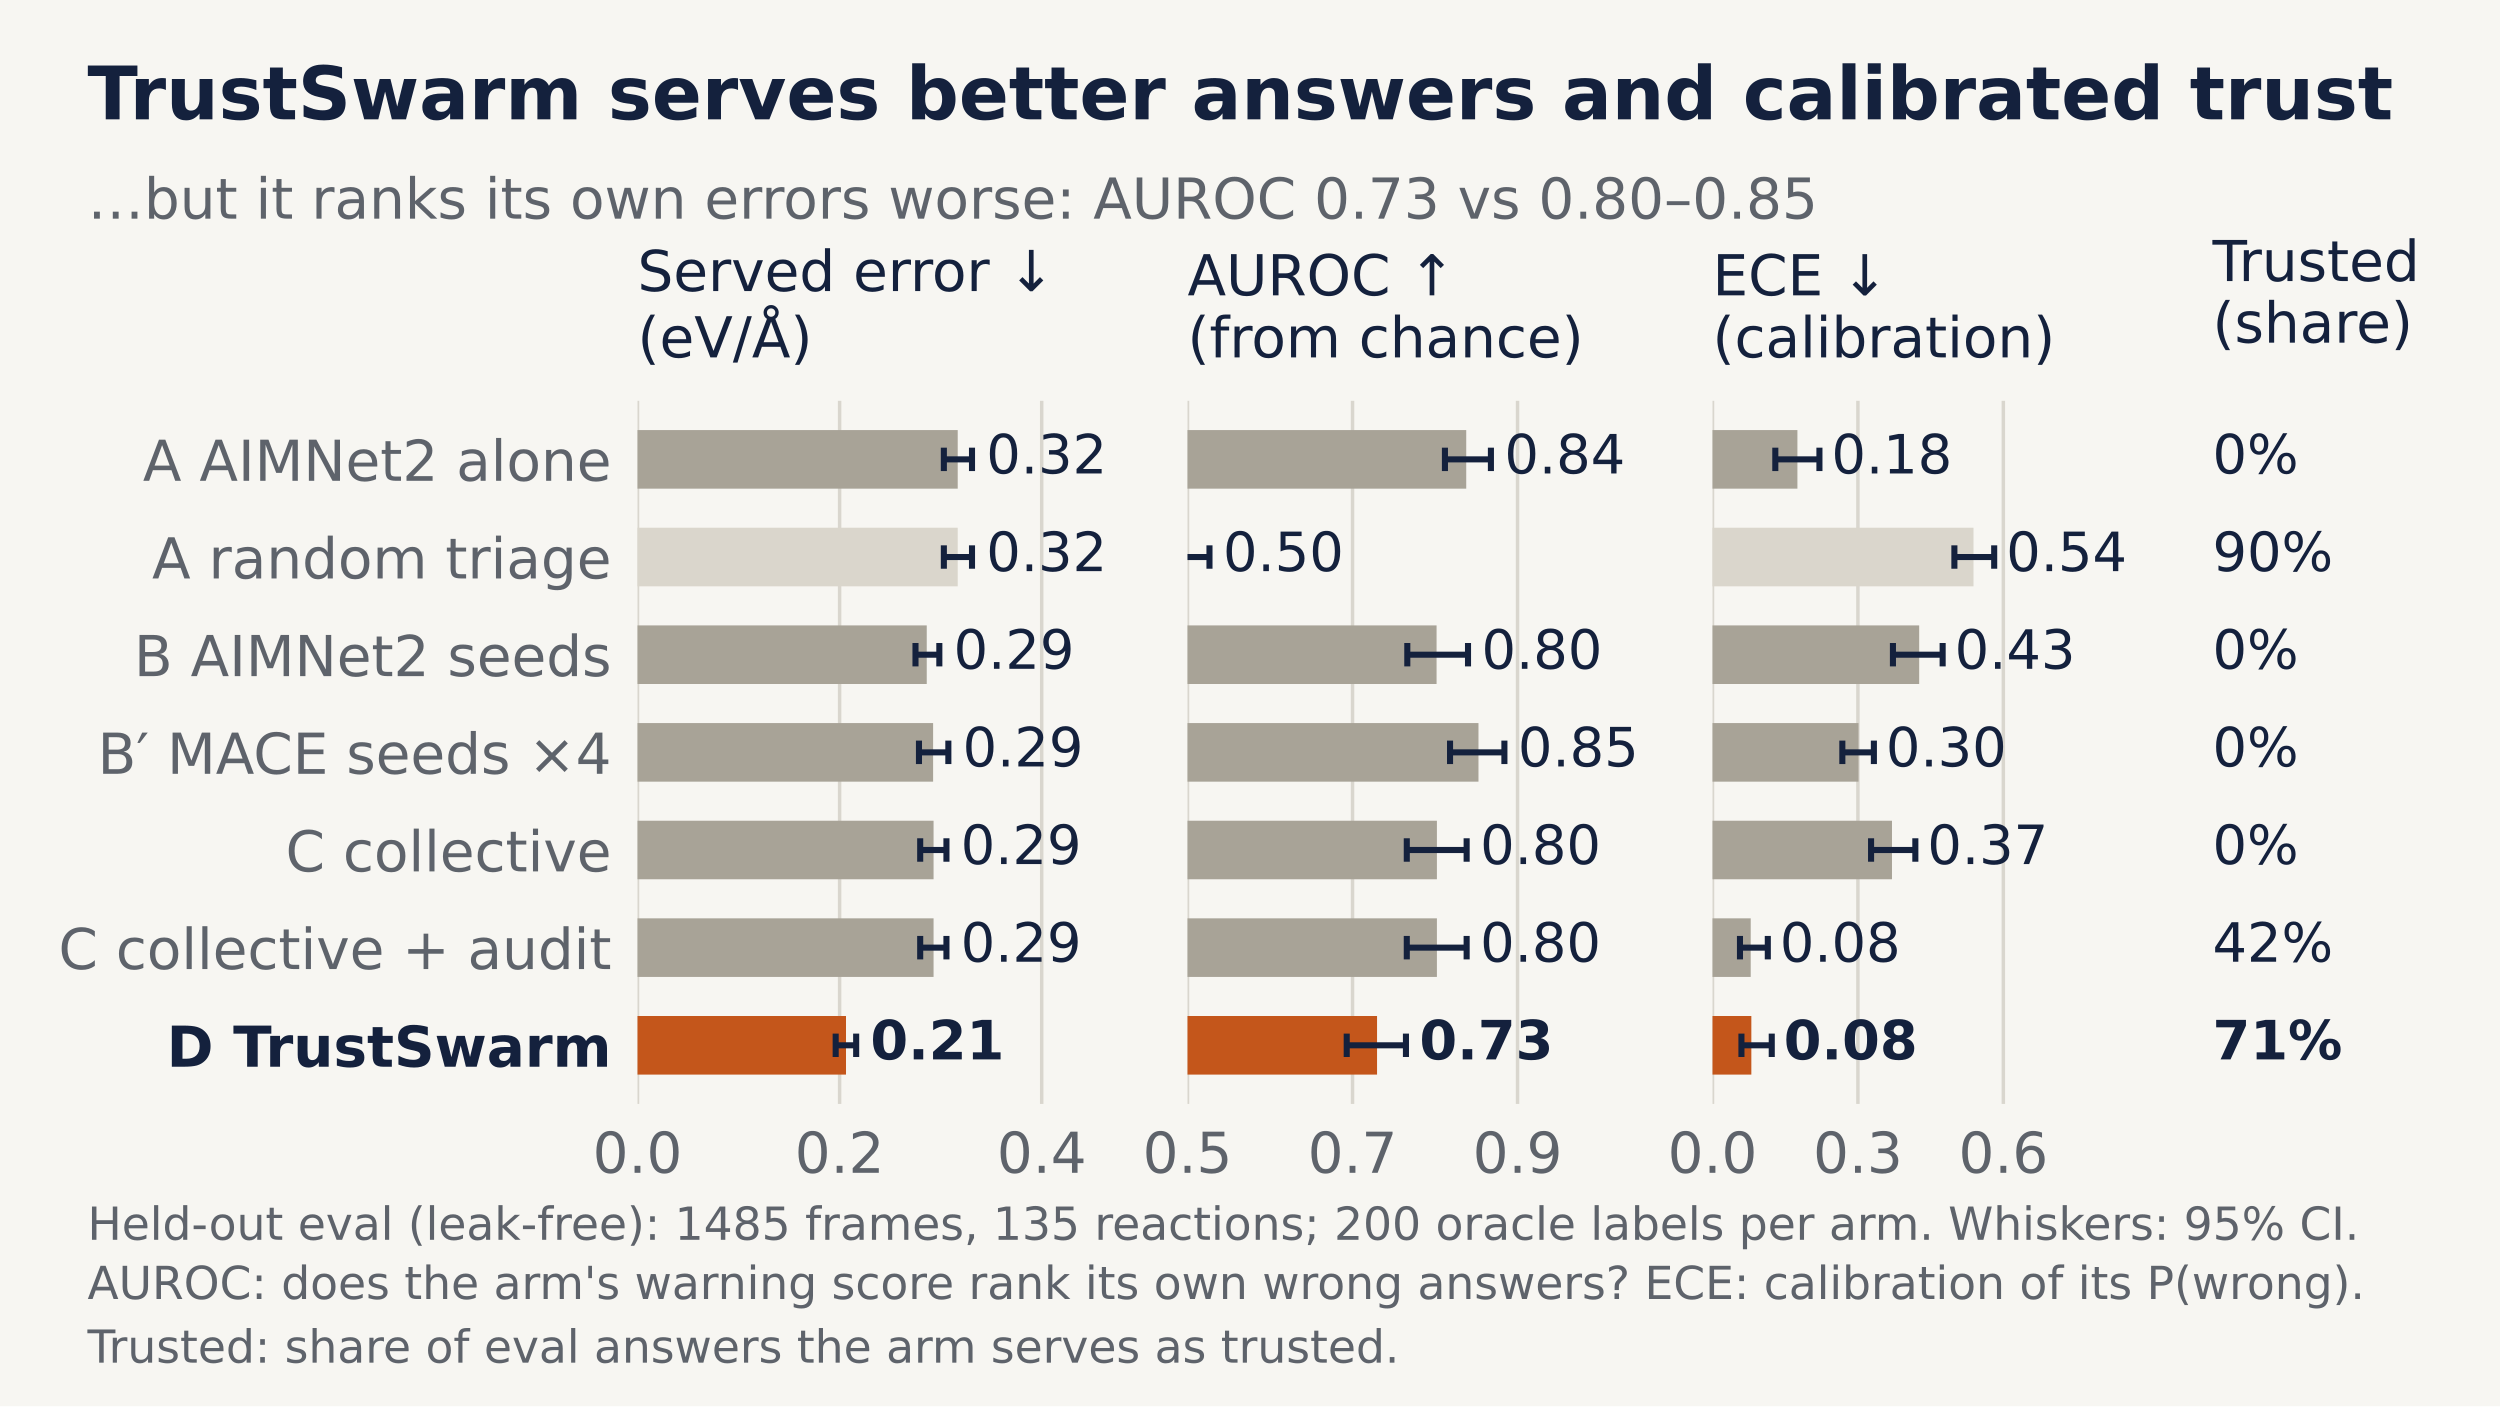
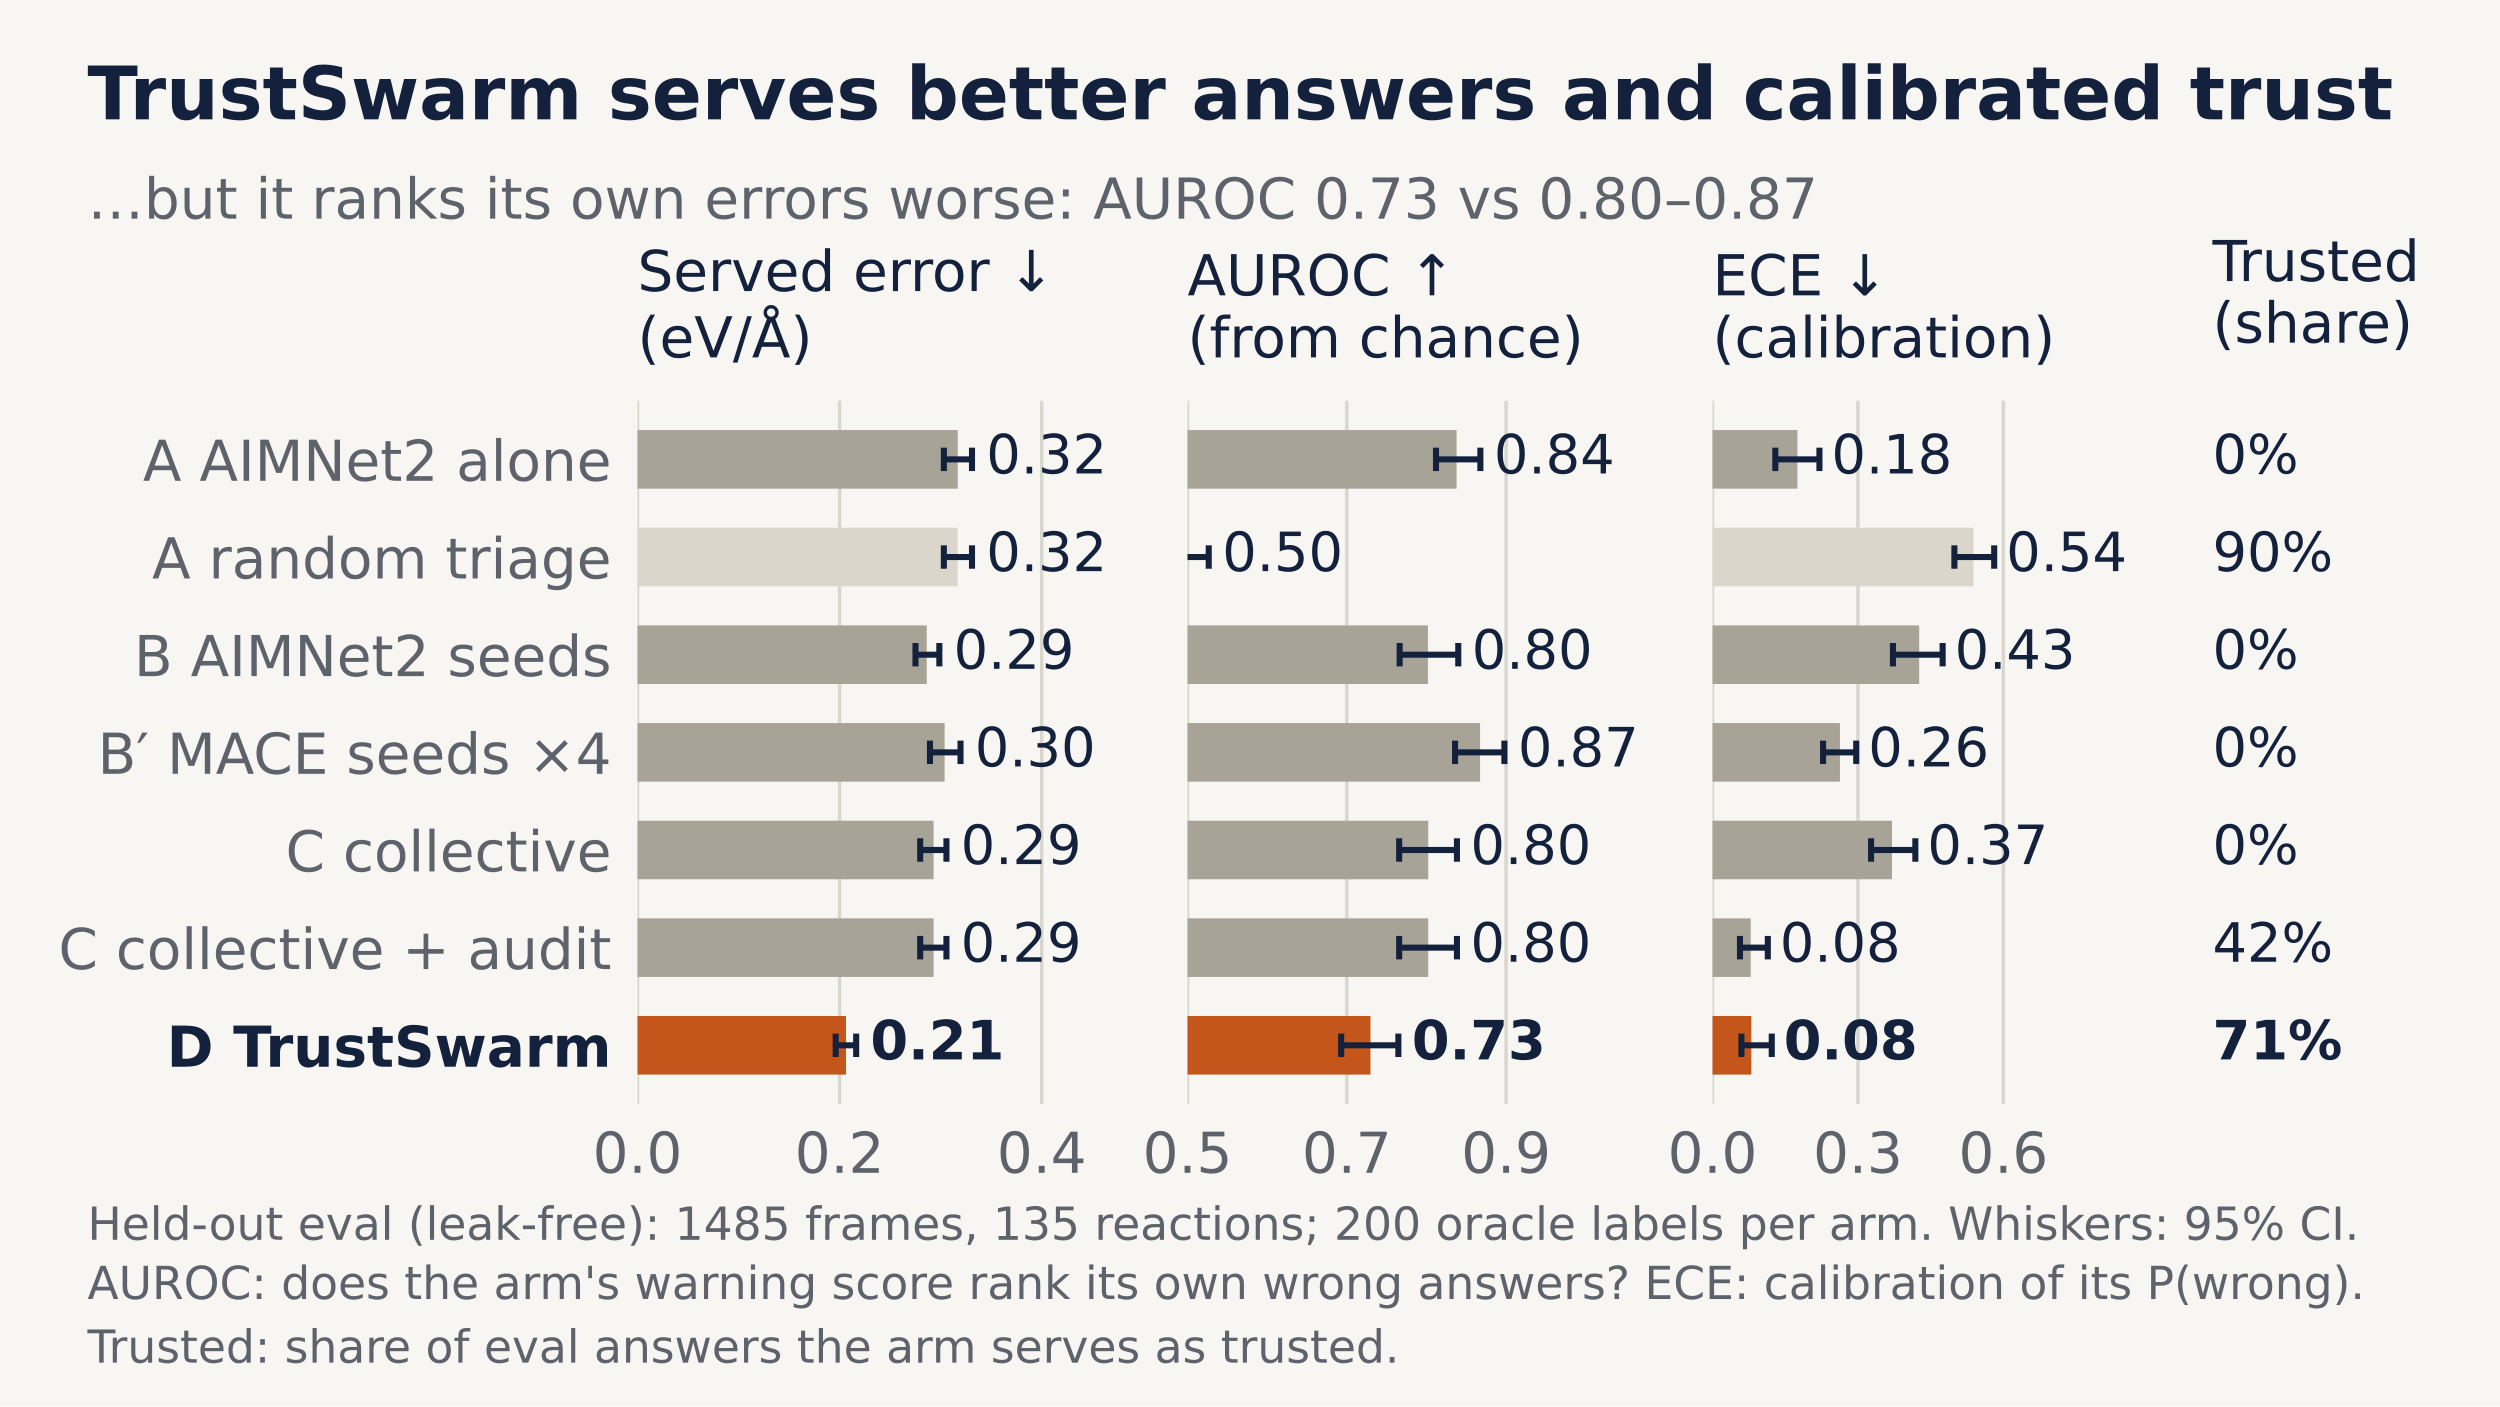
<svg xmlns="http://www.w3.org/2000/svg" width="576pt" height="324pt" viewBox="0 0 576 324" version="1.1">
  <defs>
    <style type="text/css">*{stroke-linejoin: round; stroke-linecap: butt}</style>
  </defs>
  <g id="figure_1">
    <g id="patch_1">
      <path d="M 0 324  L 576 324  L 576 0  L 0 0  z " style="fill: #f7f6f2" />
    </g>
    <g id="axes_1">
      <g id="patch_2">
        <path d="M 146.88 254.34  L 256.32 254.34  L 256.32 92.34  L 146.88 92.34  z " style="fill: #f7f6f2" />
      </g>
      <g id="matplotlib.axis_1">
        <g id="xtick_1">
          <g id="line2d_1">
-             <path d="M 146.88 254.34  L 146.88 92.34  " clip-path="url(#p5acb569de3)" style="fill: none; stroke: #d9d6ce; stroke-width: 0.8; stroke-linecap: round" />
+             <path d="M 146.88 254.34  L 146.88 92.34  " clip-path="url(#p70745cb6ab)" style="fill: none; stroke: #d9d6ce; stroke-width: 0.8; stroke-linecap: round" />
          </g>
          <g id="line2d_2" />
          <g id="text_1">
            <text style="font-size: 13px; font-family: 'DejaVu Sans'; text-anchor: middle; fill: #5e636b" x="146.88" y="270.217" transform="rotate(-0 146.88 270.217)">0.0</text>
          </g>
        </g>
        <g id="xtick_2">
          <g id="line2d_3">
-             <path d="M 193.444 254.34  L 193.444 92.34  " clip-path="url(#p5acb569de3)" style="fill: none; stroke: #d9d6ce; stroke-width: 0.8; stroke-linecap: round" />
+             <path d="M 193.444 254.34  L 193.444 92.34  " clip-path="url(#p70745cb6ab)" style="fill: none; stroke: #d9d6ce; stroke-width: 0.8; stroke-linecap: round" />
          </g>
          <g id="line2d_4" />
          <g id="text_2">
            <text style="font-size: 13px; font-family: 'DejaVu Sans'; text-anchor: middle; fill: #5e636b" x="193.444" y="270.217" transform="rotate(-0 193.4441 270.217)">0.2</text>
          </g>
        </g>
        <g id="xtick_3">
          <g id="line2d_5">
-             <path d="M 240.008 254.34  L 240.008 92.34  " clip-path="url(#p5acb569de3)" style="fill: none; stroke: #d9d6ce; stroke-width: 0.8; stroke-linecap: round" />
+             <path d="M 240.008 254.34  L 240.008 92.34  " clip-path="url(#p70745cb6ab)" style="fill: none; stroke: #d9d6ce; stroke-width: 0.8; stroke-linecap: round" />
          </g>
          <g id="line2d_6" />
          <g id="text_3">
            <text style="font-size: 13px; font-family: 'DejaVu Sans'; text-anchor: middle; fill: #5e636b" x="240.008" y="270.217" transform="rotate(-0 240.0081 270.217)">0.4</text>
          </g>
        </g>
      </g>
      <g id="matplotlib.axis_2">
        <g id="ytick_1">
          <g id="line2d_7" />
          <g id="text_4">
            <text style="font-weight: 700; font-size: 13px; font-family: 'DejaVu Sans'; text-anchor: end; fill: #14213d" x="140.88" y="245.778" transform="rotate(-0 140.88 245.7785)">D  TrustSwarm</text>
          </g>
        </g>
        <g id="ytick_2">
          <g id="line2d_8" />
          <g id="text_5">
            <text style="font-size: 13px; font-family: 'DejaVu Sans'; text-anchor: end; fill: #5e636b" x="140.88" y="223.279" transform="rotate(-0 140.88 223.279)">C  collective + audit</text>
          </g>
        </g>
        <g id="ytick_3">
          <g id="line2d_9" />
          <g id="text_6">
            <text style="font-size: 13px; font-family: 'DejaVu Sans'; text-anchor: end; fill: #5e636b" x="140.88" y="200.779" transform="rotate(-0 140.88 200.779)">C  collective</text>
          </g>
        </g>
        <g id="ytick_4">
          <g id="line2d_10" />
          <g id="text_7">
            <text style="font-size: 13px; font-family: 'DejaVu Sans'; text-anchor: end; fill: #5e636b" x="140.88" y="178.279" transform="rotate(-0 140.88 178.279)">B′ MACE seeds ×4</text>
          </g>
        </g>
        <g id="ytick_5">
          <g id="line2d_11" />
          <g id="text_8">
            <text style="font-size: 13px; font-family: 'DejaVu Sans'; text-anchor: end; fill: #5e636b" x="140.88" y="155.779" transform="rotate(-0 140.88 155.779)">B  AIMNet2 seeds</text>
          </g>
        </g>
        <g id="ytick_6">
          <g id="line2d_12" />
          <g id="text_9">
            <text style="font-size: 13px; font-family: 'DejaVu Sans'; text-anchor: end; fill: #5e636b" x="140.88" y="133.279" transform="rotate(-0 140.88 133.279)">A  random triage</text>
          </g>
        </g>
        <g id="ytick_7">
          <g id="line2d_13" />
          <g id="text_10">
            <text style="font-size: 13px; font-family: 'DejaVu Sans'; text-anchor: end; fill: #5e636b" x="140.88" y="110.779" transform="rotate(-0 140.88 110.779)">A  AIMNet2 alone</text>
          </g>
        </g>
      </g>
      <g id="patch_3">
-         <path d="M 146.88 247.59  L 194.918 247.59  L 194.918 234.09  L 146.88 234.09  z " clip-path="url(#p5acb569de3)" style="fill: #c4561b" />
+         <path d="M 146.88 247.59  L 194.918 247.59  L 194.918 234.09  L 146.88 234.09  z " clip-path="url(#p70745cb6ab)" style="fill: #c4561b" />
      </g>
      <g id="patch_4">
-         <path d="M 146.88 225.09  L 215.093 225.09  L 215.093 211.59  L 146.88 211.59  z " clip-path="url(#p5acb569de3)" style="fill: #a8a397" />
+         <path d="M 146.88 225.09  L 215.093 225.09  L 215.093 211.59  L 146.88 211.59  z " clip-path="url(#p70745cb6ab)" style="fill: #a8a397" />
      </g>
      <g id="patch_5">
-         <path d="M 146.88 202.59  L 215.093 202.59  L 215.093 189.09  L 146.88 189.09  z " clip-path="url(#p5acb569de3)" style="fill: #a8a397" />
+         <path d="M 146.88 202.59  L 215.093 202.59  L 215.093 189.09  L 146.88 189.09  z " clip-path="url(#p70745cb6ab)" style="fill: #a8a397" />
      </g>
      <g id="patch_6">
-         <path d="M 146.88 180.09  L 214.989 180.09  L 214.989 166.59  L 146.88 166.59  z " clip-path="url(#p5acb569de3)" style="fill: #a8a397" />
+         <path d="M 146.88 180.09  L 217.643 180.09  L 217.643 166.59  L 146.88 166.59  z " clip-path="url(#p70745cb6ab)" style="fill: #a8a397" />
      </g>
      <g id="patch_7">
-         <path d="M 146.88 157.59  L 213.524 157.59  L 213.524 144.09  L 146.88 144.09  z " clip-path="url(#p5acb569de3)" style="fill: #a8a397" />
+         <path d="M 146.88 157.59  L 213.524 157.59  L 213.524 144.09  L 146.88 144.09  z " clip-path="url(#p70745cb6ab)" style="fill: #a8a397" />
      </g>
      <g id="patch_8">
-         <path d="M 146.88 135.09  L 220.658 135.09  L 220.658 121.59  L 146.88 121.59  z " clip-path="url(#p5acb569de3)" style="fill: #dad6cc" />
+         <path d="M 146.88 135.09  L 220.658 135.09  L 220.658 121.59  L 146.88 121.59  z " clip-path="url(#p70745cb6ab)" style="fill: #dad6cc" />
      </g>
      <g id="patch_9">
-         <path d="M 146.88 112.59  L 220.658 112.59  L 220.658 99.09  L 146.88 99.09  z " clip-path="url(#p5acb569de3)" style="fill: #a8a397" />
+         <path d="M 146.88 112.59  L 220.658 112.59  L 220.658 99.09  L 146.88 99.09  z " clip-path="url(#p70745cb6ab)" style="fill: #a8a397" />
      </g>
      <g id="LineCollection_1">
-         <path d="M 192.541 240.84  L 197.26 240.84  " clip-path="url(#p5acb569de3)" style="fill: none; stroke: #14213d; stroke-width: 1.4" />
-         <path d="M 212.013 218.34  L 218.059 218.34  " clip-path="url(#p5acb569de3)" style="fill: none; stroke: #14213d; stroke-width: 1.4" />
-         <path d="M 212.013 195.84  L 218.059 195.84  " clip-path="url(#p5acb569de3)" style="fill: none; stroke: #14213d; stroke-width: 1.4" />
-         <path d="M 211.731 173.34  L 218.499 173.34  " clip-path="url(#p5acb569de3)" style="fill: none; stroke: #14213d; stroke-width: 1.4" />
-         <path d="M 210.929 150.84  L 216.422 150.84  " clip-path="url(#p5acb569de3)" style="fill: none; stroke: #14213d; stroke-width: 1.4" />
-         <path d="M 217.463 128.34  L 223.95 128.34  " clip-path="url(#p5acb569de3)" style="fill: none; stroke: #14213d; stroke-width: 1.4" />
-         <path d="M 217.463 105.84  L 223.95 105.84  " clip-path="url(#p5acb569de3)" style="fill: none; stroke: #14213d; stroke-width: 1.4" />
+         <path d="M 192.541 240.84  L 197.26 240.84  " clip-path="url(#p70745cb6ab)" style="fill: none; stroke: #14213d; stroke-width: 1.4" />
+         <path d="M 212.013 218.34  L 218.059 218.34  " clip-path="url(#p70745cb6ab)" style="fill: none; stroke: #14213d; stroke-width: 1.4" />
+         <path d="M 212.013 195.84  L 218.059 195.84  " clip-path="url(#p70745cb6ab)" style="fill: none; stroke: #14213d; stroke-width: 1.4" />
+         <path d="M 214.265 173.34  L 221.305 173.34  " clip-path="url(#p70745cb6ab)" style="fill: none; stroke: #14213d; stroke-width: 1.4" />
+         <path d="M 210.929 150.84  L 216.422 150.84  " clip-path="url(#p70745cb6ab)" style="fill: none; stroke: #14213d; stroke-width: 1.4" />
+         <path d="M 217.463 128.34  L 223.95 128.34  " clip-path="url(#p70745cb6ab)" style="fill: none; stroke: #14213d; stroke-width: 1.4" />
+         <path d="M 217.463 105.84  L 223.95 105.84  " clip-path="url(#p70745cb6ab)" style="fill: none; stroke: #14213d; stroke-width: 1.4" />
      </g>
      <g id="LineCollection_2">
-         <path d="M 192.541 243.54  L 192.541 238.14  " clip-path="url(#p5acb569de3)" style="fill: none; stroke: #14213d; stroke-width: 1.4" />
-         <path d="M 197.26 243.54  L 197.26 238.14  " clip-path="url(#p5acb569de3)" style="fill: none; stroke: #14213d; stroke-width: 1.4" />
+         <path d="M 192.541 243.54  L 192.541 238.14  " clip-path="url(#p70745cb6ab)" style="fill: none; stroke: #14213d; stroke-width: 1.4" />
+         <path d="M 197.26 243.54  L 197.26 238.14  " clip-path="url(#p70745cb6ab)" style="fill: none; stroke: #14213d; stroke-width: 1.4" />
      </g>
      <g id="LineCollection_3">
-         <path d="M 212.013 221.04  L 212.013 215.64  " clip-path="url(#p5acb569de3)" style="fill: none; stroke: #14213d; stroke-width: 1.4" />
-         <path d="M 218.059 221.04  L 218.059 215.64  " clip-path="url(#p5acb569de3)" style="fill: none; stroke: #14213d; stroke-width: 1.4" />
+         <path d="M 212.013 221.04  L 212.013 215.64  " clip-path="url(#p70745cb6ab)" style="fill: none; stroke: #14213d; stroke-width: 1.4" />
+         <path d="M 218.059 221.04  L 218.059 215.64  " clip-path="url(#p70745cb6ab)" style="fill: none; stroke: #14213d; stroke-width: 1.4" />
      </g>
      <g id="LineCollection_4">
-         <path d="M 212.013 198.54  L 212.013 193.14  " clip-path="url(#p5acb569de3)" style="fill: none; stroke: #14213d; stroke-width: 1.4" />
-         <path d="M 218.059 198.54  L 218.059 193.14  " clip-path="url(#p5acb569de3)" style="fill: none; stroke: #14213d; stroke-width: 1.4" />
+         <path d="M 212.013 198.54  L 212.013 193.14  " clip-path="url(#p70745cb6ab)" style="fill: none; stroke: #14213d; stroke-width: 1.4" />
+         <path d="M 218.059 198.54  L 218.059 193.14  " clip-path="url(#p70745cb6ab)" style="fill: none; stroke: #14213d; stroke-width: 1.4" />
      </g>
      <g id="LineCollection_5">
-         <path d="M 211.731 176.04  L 211.731 170.64  " clip-path="url(#p5acb569de3)" style="fill: none; stroke: #14213d; stroke-width: 1.4" />
-         <path d="M 218.499 176.04  L 218.499 170.64  " clip-path="url(#p5acb569de3)" style="fill: none; stroke: #14213d; stroke-width: 1.4" />
+         <path d="M 214.265 176.04  L 214.265 170.64  " clip-path="url(#p70745cb6ab)" style="fill: none; stroke: #14213d; stroke-width: 1.4" />
+         <path d="M 221.305 176.04  L 221.305 170.64  " clip-path="url(#p70745cb6ab)" style="fill: none; stroke: #14213d; stroke-width: 1.4" />
      </g>
      <g id="LineCollection_6">
-         <path d="M 210.929 153.54  L 210.929 148.14  " clip-path="url(#p5acb569de3)" style="fill: none; stroke: #14213d; stroke-width: 1.4" />
-         <path d="M 216.422 153.54  L 216.422 148.14  " clip-path="url(#p5acb569de3)" style="fill: none; stroke: #14213d; stroke-width: 1.4" />
+         <path d="M 210.929 153.54  L 210.929 148.14  " clip-path="url(#p70745cb6ab)" style="fill: none; stroke: #14213d; stroke-width: 1.4" />
+         <path d="M 216.422 153.54  L 216.422 148.14  " clip-path="url(#p70745cb6ab)" style="fill: none; stroke: #14213d; stroke-width: 1.4" />
      </g>
      <g id="LineCollection_7">
-         <path d="M 217.463 131.04  L 217.463 125.64  " clip-path="url(#p5acb569de3)" style="fill: none; stroke: #14213d; stroke-width: 1.4" />
-         <path d="M 223.95 131.04  L 223.95 125.64  " clip-path="url(#p5acb569de3)" style="fill: none; stroke: #14213d; stroke-width: 1.4" />
+         <path d="M 217.463 131.04  L 217.463 125.64  " clip-path="url(#p70745cb6ab)" style="fill: none; stroke: #14213d; stroke-width: 1.4" />
+         <path d="M 223.95 131.04  L 223.95 125.64  " clip-path="url(#p70745cb6ab)" style="fill: none; stroke: #14213d; stroke-width: 1.4" />
      </g>
      <g id="LineCollection_8">
-         <path d="M 217.463 108.54  L 217.463 103.14  " clip-path="url(#p5acb569de3)" style="fill: none; stroke: #14213d; stroke-width: 1.4" />
-         <path d="M 223.95 108.54  L 223.95 103.14  " clip-path="url(#p5acb569de3)" style="fill: none; stroke: #14213d; stroke-width: 1.4" />
+         <path d="M 217.463 108.54  L 217.463 103.14  " clip-path="url(#p70745cb6ab)" style="fill: none; stroke: #14213d; stroke-width: 1.4" />
+         <path d="M 223.95 108.54  L 223.95 103.14  " clip-path="url(#p70745cb6ab)" style="fill: none; stroke: #14213d; stroke-width: 1.4" />
      </g>
      <g id="text_11">
        <text style="font-weight: 700; font-size: 12.5px; font-family: 'DejaVu Sans'; text-anchor: start; fill: #14213d" x="200.543" y="244.087" transform="rotate(-0 200.5434 244.0871)">0.21</text>
      </g>
      <g id="text_12">
        <text style="font-size: 12.5px; font-family: 'DejaVu Sans'; text-anchor: start; fill: #14213d" x="221.342" y="221.587" transform="rotate(-0 221.3418 221.5871)">0.29</text>
      </g>
      <g id="text_13">
        <text style="font-size: 12.5px; font-family: 'DejaVu Sans'; text-anchor: start; fill: #14213d" x="221.342" y="199.087" transform="rotate(-0 221.3418 199.0871)">0.29</text>
      </g>
      <g id="text_14">
-         <text style="font-size: 12.5px; font-family: 'DejaVu Sans'; text-anchor: start; fill: #14213d" x="221.782" y="176.587" transform="rotate(-0 221.7819 176.5871)">0.29</text>
+         <text style="font-size: 12.5px; font-family: 'DejaVu Sans'; text-anchor: start; fill: #14213d" x="224.589" y="176.587" transform="rotate(-0 224.5886 176.5871)">0.30</text>
      </g>
      <g id="text_15">
        <text style="font-size: 12.5px; font-family: 'DejaVu Sans'; text-anchor: start; fill: #14213d" x="219.706" y="154.087" transform="rotate(-0 219.7056 154.0871)">0.29</text>
      </g>
      <g id="text_16">
        <text style="font-size: 12.5px; font-family: 'DejaVu Sans'; text-anchor: start; fill: #14213d" x="227.234" y="131.587" transform="rotate(-0 227.2336 131.5871)">0.32</text>
      </g>
      <g id="text_17">
        <text style="font-size: 12.5px; font-family: 'DejaVu Sans'; text-anchor: start; fill: #14213d" x="227.234" y="109.087" transform="rotate(-0 227.2336 109.0871)">0.32</text>
      </g>
      <g id="text_18">
        <text style="font-size: 13px; font-family: 'DejaVu Sans'; fill: #14213d" transform="translate(146.88 67.05992)">Served error ↓</text>
        <text style="font-size: 13px; font-family: 'DejaVu Sans'; fill: #14213d" transform="translate(146.88 82.34)">(eV/Å)</text>
      </g>
    </g>
    <g id="axes_2">
      <g id="patch_10">
        <path d="M 273.6 254.34  L 377.28 254.34  L 377.28 92.34  L 273.6 92.34  z " style="fill: #f7f6f2" />
      </g>
      <g id="matplotlib.axis_3">
        <g id="xtick_4">
          <g id="line2d_14">
-             <path d="M 273.6 254.34  L 273.6 92.34  " clip-path="url(#p0fa0b05962)" style="fill: none; stroke: #d9d6ce; stroke-width: 0.8; stroke-linecap: round" />
+             <path d="M 273.6 254.34  L 273.6 92.34  " clip-path="url(#p94118ee101)" style="fill: none; stroke: #d9d6ce; stroke-width: 0.8; stroke-linecap: round" />
          </g>
          <g id="line2d_15" />
          <g id="text_19">
            <text style="font-size: 13px; font-family: 'DejaVu Sans'; text-anchor: middle; fill: #5e636b" x="273.6" y="270.217" transform="rotate(-0 273.6 270.217)">0.5</text>
          </g>
        </g>
        <g id="xtick_5">
          <g id="line2d_16">
-             <path d="M 311.622 254.34  L 311.622 92.34  " clip-path="url(#p0fa0b05962)" style="fill: none; stroke: #d9d6ce; stroke-width: 0.8; stroke-linecap: round" />
+             <path d="M 310.301 254.34  L 310.301 92.34  " clip-path="url(#p94118ee101)" style="fill: none; stroke: #d9d6ce; stroke-width: 0.8; stroke-linecap: round" />
          </g>
          <g id="line2d_17" />
          <g id="text_20">
-             <text style="font-size: 13px; font-family: 'DejaVu Sans'; text-anchor: middle; fill: #5e636b" x="311.622" y="270.217" transform="rotate(-0 311.6218 270.217)">0.7</text>
+             <text style="font-size: 13px; font-family: 'DejaVu Sans'; text-anchor: middle; fill: #5e636b" x="310.301" y="270.217" transform="rotate(-0 310.3009 270.217)">0.7</text>
          </g>
        </g>
        <g id="xtick_6">
          <g id="line2d_18">
-             <path d="M 349.644 254.34  L 349.644 92.34  " clip-path="url(#p0fa0b05962)" style="fill: none; stroke: #d9d6ce; stroke-width: 0.8; stroke-linecap: round" />
+             <path d="M 347.002 254.34  L 347.002 92.34  " clip-path="url(#p94118ee101)" style="fill: none; stroke: #d9d6ce; stroke-width: 0.8; stroke-linecap: round" />
          </g>
          <g id="line2d_19" />
          <g id="text_21">
-             <text style="font-size: 13px; font-family: 'DejaVu Sans'; text-anchor: middle; fill: #5e636b" x="349.644" y="270.217" transform="rotate(-0 349.6435 270.217)">0.9</text>
+             <text style="font-size: 13px; font-family: 'DejaVu Sans'; text-anchor: middle; fill: #5e636b" x="347.002" y="270.217" transform="rotate(-0 347.0018 270.217)">0.9</text>
          </g>
        </g>
      </g>
      <g id="matplotlib.axis_4">
        <g id="ytick_8">
          <g id="line2d_20" />
        </g>
        <g id="ytick_9">
          <g id="line2d_21" />
        </g>
        <g id="ytick_10">
          <g id="line2d_22" />
        </g>
        <g id="ytick_11">
          <g id="line2d_23" />
        </g>
        <g id="ytick_12">
          <g id="line2d_24" />
        </g>
        <g id="ytick_13">
          <g id="line2d_25" />
        </g>
        <g id="ytick_14">
          <g id="line2d_26" />
        </g>
      </g>
      <g id="patch_11">
-         <path d="M 273.6 247.59  L 317.272 247.59  L 317.272 234.09  L 273.6 234.09  z " clip-path="url(#p0fa0b05962)" style="fill: #c4561b" />
+         <path d="M 273.6 247.59  L 315.755 247.59  L 315.755 234.09  L 273.6 234.09  z " clip-path="url(#p94118ee101)" style="fill: #c4561b" />
      </g>
      <g id="patch_12">
-         <path d="M 273.6 225.09  L 331.064 225.09  L 331.064 211.59  L 273.6 211.59  z " clip-path="url(#p0fa0b05962)" style="fill: #a8a397" />
+         <path d="M 273.6 225.09  L 329.067 225.09  L 329.067 211.59  L 273.6 211.59  z " clip-path="url(#p94118ee101)" style="fill: #a8a397" />
      </g>
      <g id="patch_13">
-         <path d="M 273.6 202.59  L 331.064 202.59  L 331.064 189.09  L 273.6 189.09  z " clip-path="url(#p0fa0b05962)" style="fill: #a8a397" />
+         <path d="M 273.6 202.59  L 329.067 202.59  L 329.067 189.09  L 273.6 189.09  z " clip-path="url(#p94118ee101)" style="fill: #a8a397" />
      </g>
      <g id="patch_14">
-         <path d="M 273.6 180.09  L 340.641 180.09  L 340.641 166.59  L 273.6 166.59  z " clip-path="url(#p0fa0b05962)" style="fill: #a8a397" />
+         <path d="M 273.6 180.09  L 341.011 180.09  L 341.011 166.59  L 273.6 166.59  z " clip-path="url(#p94118ee101)" style="fill: #a8a397" />
      </g>
      <g id="patch_15">
-         <path d="M 273.6 157.59  L 330.987 157.59  L 330.987 144.09  L 273.6 144.09  z " clip-path="url(#p0fa0b05962)" style="fill: #a8a397" />
+         <path d="M 273.6 157.59  L 328.993 157.59  L 328.993 144.09  L 273.6 144.09  z " clip-path="url(#p94118ee101)" style="fill: #a8a397" />
      </g>
      <g id="patch_16">
-         <path d="M 273.6 135.09  L 273.471 135.09  L 273.471 121.59  L 273.6 121.59  z " clip-path="url(#p0fa0b05962)" style="fill: #dad6cc" />
+         <path d="M 273.6 135.09  L 273.475 135.09  L 273.475 121.59  L 273.6 121.59  z " clip-path="url(#p94118ee101)" style="fill: #dad6cc" />
      </g>
      <g id="patch_17">
-         <path d="M 273.6 112.59  L 337.82 112.59  L 337.82 99.09  L 273.6 99.09  z " clip-path="url(#p0fa0b05962)" style="fill: #a8a397" />
+         <path d="M 273.6 112.59  L 335.589 112.59  L 335.589 99.09  L 273.6 99.09  z " clip-path="url(#p94118ee101)" style="fill: #a8a397" />
      </g>
      <g id="LineCollection_9">
-         <path d="M 310.283 240.84  L 323.931 240.84  " clip-path="url(#p0fa0b05962)" style="fill: none; stroke: #14213d; stroke-width: 1.4" />
-         <path d="M 324.123 218.34  L 337.914 218.34  " clip-path="url(#p0fa0b05962)" style="fill: none; stroke: #14213d; stroke-width: 1.4" />
-         <path d="M 324.123 195.84  L 337.914 195.84  " clip-path="url(#p0fa0b05962)" style="fill: none; stroke: #14213d; stroke-width: 1.4" />
-         <path d="M 334.09 173.34  L 346.614 173.34  " clip-path="url(#p0fa0b05962)" style="fill: none; stroke: #14213d; stroke-width: 1.4" />
-         <path d="M 324.242 150.84  L 338.23 150.84  " clip-path="url(#p0fa0b05962)" style="fill: none; stroke: #14213d; stroke-width: 1.4" />
-         <path d="M 267.912 128.34  L 278.664 128.34  " clip-path="url(#p0fa0b05962)" style="fill: none; stroke: #14213d; stroke-width: 1.4" />
-         <path d="M 332.914 105.84  L 343.507 105.84  " clip-path="url(#p0fa0b05962)" style="fill: none; stroke: #14213d; stroke-width: 1.4" />
+         <path d="M 309.008 240.84  L 322.183 240.84  " clip-path="url(#p94118ee101)" style="fill: none; stroke: #14213d; stroke-width: 1.4" />
+         <path d="M 322.368 218.34  L 335.68 218.34  " clip-path="url(#p94118ee101)" style="fill: none; stroke: #14213d; stroke-width: 1.4" />
+         <path d="M 322.368 195.84  L 335.68 195.84  " clip-path="url(#p94118ee101)" style="fill: none; stroke: #14213d; stroke-width: 1.4" />
+         <path d="M 335.245 173.34  L 346.614 173.34  " clip-path="url(#p94118ee101)" style="fill: none; stroke: #14213d; stroke-width: 1.4" />
+         <path d="M 322.483 150.84  L 335.985 150.84  " clip-path="url(#p94118ee101)" style="fill: none; stroke: #14213d; stroke-width: 1.4" />
+         <path d="M 268.11 128.34  L 278.488 128.34  " clip-path="url(#p94118ee101)" style="fill: none; stroke: #14213d; stroke-width: 1.4" />
+         <path d="M 330.854 105.84  L 341.078 105.84  " clip-path="url(#p94118ee101)" style="fill: none; stroke: #14213d; stroke-width: 1.4" />
      </g>
      <g id="LineCollection_10">
-         <path d="M 310.283 243.54  L 310.283 238.14  " clip-path="url(#p0fa0b05962)" style="fill: none; stroke: #14213d; stroke-width: 1.4" />
-         <path d="M 323.931 243.54  L 323.931 238.14  " clip-path="url(#p0fa0b05962)" style="fill: none; stroke: #14213d; stroke-width: 1.4" />
+         <path d="M 309.008 243.54  L 309.008 238.14  " clip-path="url(#p94118ee101)" style="fill: none; stroke: #14213d; stroke-width: 1.4" />
+         <path d="M 322.183 243.54  L 322.183 238.14  " clip-path="url(#p94118ee101)" style="fill: none; stroke: #14213d; stroke-width: 1.4" />
      </g>
      <g id="LineCollection_11">
-         <path d="M 324.123 221.04  L 324.123 215.64  " clip-path="url(#p0fa0b05962)" style="fill: none; stroke: #14213d; stroke-width: 1.4" />
-         <path d="M 337.914 221.04  L 337.914 215.64  " clip-path="url(#p0fa0b05962)" style="fill: none; stroke: #14213d; stroke-width: 1.4" />
+         <path d="M 322.368 221.04  L 322.368 215.64  " clip-path="url(#p94118ee101)" style="fill: none; stroke: #14213d; stroke-width: 1.4" />
+         <path d="M 335.68 221.04  L 335.68 215.64  " clip-path="url(#p94118ee101)" style="fill: none; stroke: #14213d; stroke-width: 1.4" />
      </g>
      <g id="LineCollection_12">
-         <path d="M 324.123 198.54  L 324.123 193.14  " clip-path="url(#p0fa0b05962)" style="fill: none; stroke: #14213d; stroke-width: 1.4" />
-         <path d="M 337.914 198.54  L 337.914 193.14  " clip-path="url(#p0fa0b05962)" style="fill: none; stroke: #14213d; stroke-width: 1.4" />
+         <path d="M 322.368 198.54  L 322.368 193.14  " clip-path="url(#p94118ee101)" style="fill: none; stroke: #14213d; stroke-width: 1.4" />
+         <path d="M 335.68 198.54  L 335.68 193.14  " clip-path="url(#p94118ee101)" style="fill: none; stroke: #14213d; stroke-width: 1.4" />
      </g>
      <g id="LineCollection_13">
-         <path d="M 334.09 176.04  L 334.09 170.64  " clip-path="url(#p0fa0b05962)" style="fill: none; stroke: #14213d; stroke-width: 1.4" />
-         <path d="M 346.614 176.04  L 346.614 170.64  " clip-path="url(#p0fa0b05962)" style="fill: none; stroke: #14213d; stroke-width: 1.4" />
+         <path d="M 335.245 176.04  L 335.245 170.64  " clip-path="url(#p94118ee101)" style="fill: none; stroke: #14213d; stroke-width: 1.4" />
+         <path d="M 346.614 176.04  L 346.614 170.64  " clip-path="url(#p94118ee101)" style="fill: none; stroke: #14213d; stroke-width: 1.4" />
      </g>
      <g id="LineCollection_14">
-         <path d="M 324.242 153.54  L 324.242 148.14  " clip-path="url(#p0fa0b05962)" style="fill: none; stroke: #14213d; stroke-width: 1.4" />
-         <path d="M 338.23 153.54  L 338.23 148.14  " clip-path="url(#p0fa0b05962)" style="fill: none; stroke: #14213d; stroke-width: 1.4" />
+         <path d="M 322.483 153.54  L 322.483 148.14  " clip-path="url(#p94118ee101)" style="fill: none; stroke: #14213d; stroke-width: 1.4" />
+         <path d="M 335.985 153.54  L 335.985 148.14  " clip-path="url(#p94118ee101)" style="fill: none; stroke: #14213d; stroke-width: 1.4" />
      </g>
      <g id="LineCollection_15">
-         <path d="M 267.912 131.04  L 267.912 125.64  " clip-path="url(#p0fa0b05962)" style="fill: none; stroke: #14213d; stroke-width: 1.4" />
-         <path d="M 278.664 131.04  L 278.664 125.64  " clip-path="url(#p0fa0b05962)" style="fill: none; stroke: #14213d; stroke-width: 1.4" />
+         <path d="M 268.11 131.04  L 268.11 125.64  " clip-path="url(#p94118ee101)" style="fill: none; stroke: #14213d; stroke-width: 1.4" />
+         <path d="M 278.488 131.04  L 278.488 125.64  " clip-path="url(#p94118ee101)" style="fill: none; stroke: #14213d; stroke-width: 1.4" />
      </g>
      <g id="LineCollection_16">
-         <path d="M 332.914 108.54  L 332.914 103.14  " clip-path="url(#p0fa0b05962)" style="fill: none; stroke: #14213d; stroke-width: 1.4" />
-         <path d="M 343.507 108.54  L 343.507 103.14  " clip-path="url(#p0fa0b05962)" style="fill: none; stroke: #14213d; stroke-width: 1.4" />
+         <path d="M 330.854 108.54  L 330.854 103.14  " clip-path="url(#p94118ee101)" style="fill: none; stroke: #14213d; stroke-width: 1.4" />
+         <path d="M 341.078 108.54  L 341.078 103.14  " clip-path="url(#p94118ee101)" style="fill: none; stroke: #14213d; stroke-width: 1.4" />
      </g>
      <g id="text_22">
-         <text style="font-weight: 700; font-size: 12.5px; font-family: 'DejaVu Sans'; text-anchor: start; fill: #14213d" x="327.041" y="244.087" transform="rotate(-0 327.0415 244.0871)">0.73</text>
+         <text style="font-weight: 700; font-size: 12.5px; font-family: 'DejaVu Sans'; text-anchor: start; fill: #14213d" x="325.293" y="244.087" transform="rotate(-0 325.293 244.0871)">0.73</text>
      </g>
      <g id="text_23">
-         <text style="font-size: 12.5px; font-family: 'DejaVu Sans'; text-anchor: start; fill: #14213d" x="341.025" y="221.587" transform="rotate(-0 341.0248 221.5871)">0.80</text>
+         <text style="font-size: 12.5px; font-family: 'DejaVu Sans'; text-anchor: start; fill: #14213d" x="338.791" y="221.587" transform="rotate(-0 338.7906 221.5871)">0.80</text>
      </g>
      <g id="text_24">
-         <text style="font-size: 12.5px; font-family: 'DejaVu Sans'; text-anchor: start; fill: #14213d" x="341.025" y="199.087" transform="rotate(-0 341.0248 199.0871)">0.80</text>
+         <text style="font-size: 12.5px; font-family: 'DejaVu Sans'; text-anchor: start; fill: #14213d" x="338.791" y="199.087" transform="rotate(-0 338.7906 199.0871)">0.80</text>
      </g>
      <g id="text_25">
-         <text style="font-size: 12.5px; font-family: 'DejaVu Sans'; text-anchor: start; fill: #14213d" x="349.724" y="176.587" transform="rotate(-0 349.7245 176.5871)">0.85</text>
+         <text style="font-size: 12.5px; font-family: 'DejaVu Sans'; text-anchor: start; fill: #14213d" x="349.724" y="176.587" transform="rotate(-0 349.7245 176.5871)">0.87</text>
      </g>
      <g id="text_26">
-         <text style="font-size: 12.5px; font-family: 'DejaVu Sans'; text-anchor: start; fill: #14213d" x="341.34" y="154.087" transform="rotate(-0 341.3401 154.0871)">0.80</text>
+         <text style="font-size: 12.5px; font-family: 'DejaVu Sans'; text-anchor: start; fill: #14213d" x="339.095" y="154.087" transform="rotate(-0 339.0949 154.0871)">0.80</text>
      </g>
      <g id="text_27">
-         <text style="font-size: 12.5px; font-family: 'DejaVu Sans'; text-anchor: start; fill: #14213d" x="281.774" y="131.587" transform="rotate(-0 281.7742 131.5871)">0.50</text>
+         <text style="font-size: 12.5px; font-family: 'DejaVu Sans'; text-anchor: start; fill: #14213d" x="281.598" y="131.587" transform="rotate(-0 281.5983 131.5871)">0.50</text>
      </g>
      <g id="text_28">
-         <text style="font-size: 12.5px; font-family: 'DejaVu Sans'; text-anchor: start; fill: #14213d" x="346.617" y="109.087" transform="rotate(-0 346.6171 109.0871)">0.84</text>
+         <text style="font-size: 12.5px; font-family: 'DejaVu Sans'; text-anchor: start; fill: #14213d" x="344.189" y="109.087" transform="rotate(-0 344.1886 109.0871)">0.84</text>
      </g>
      <g id="text_29">
        <text style="font-size: 13px; font-family: 'DejaVu Sans'; fill: #14213d" transform="translate(273.6 68.04)">AUROC ↑</text>
        <text style="font-size: 13px; font-family: 'DejaVu Sans'; fill: #14213d" transform="translate(273.6 82.34)">(from chance)</text>
      </g>
    </g>
    <g id="axes_3">
      <g id="patch_18">
        <path d="M 394.56 254.34  L 486.72 254.34  L 486.72 92.34  L 394.56 92.34  z " style="fill: #f7f6f2" />
      </g>
      <g id="matplotlib.axis_5">
        <g id="xtick_7">
          <g id="line2d_27">
-             <path d="M 394.56 254.34  L 394.56 92.34  " clip-path="url(#pb5d87244e6)" style="fill: none; stroke: #d9d6ce; stroke-width: 0.8; stroke-linecap: round" />
+             <path d="M 394.56 254.34  L 394.56 92.34  " clip-path="url(#pe789214d7f)" style="fill: none; stroke: #d9d6ce; stroke-width: 0.8; stroke-linecap: round" />
          </g>
          <g id="line2d_28" />
          <g id="text_30">
            <text style="font-size: 13px; font-family: 'DejaVu Sans'; text-anchor: middle; fill: #5e636b" x="394.56" y="270.217" transform="rotate(-0 394.56 270.217)">0.0</text>
          </g>
        </g>
        <g id="xtick_8">
          <g id="line2d_29">
-             <path d="M 428.066 254.34  L 428.066 92.34  " clip-path="url(#pb5d87244e6)" style="fill: none; stroke: #d9d6ce; stroke-width: 0.8; stroke-linecap: round" />
+             <path d="M 428.066 254.34  L 428.066 92.34  " clip-path="url(#pe789214d7f)" style="fill: none; stroke: #d9d6ce; stroke-width: 0.8; stroke-linecap: round" />
          </g>
          <g id="line2d_30" />
          <g id="text_31">
            <text style="font-size: 13px; font-family: 'DejaVu Sans'; text-anchor: middle; fill: #5e636b" x="428.066" y="270.217" transform="rotate(-0 428.0659 270.217)">0.3</text>
          </g>
        </g>
        <g id="xtick_9">
          <g id="line2d_31">
-             <path d="M 461.572 254.34  L 461.572 92.34  " clip-path="url(#pb5d87244e6)" style="fill: none; stroke: #d9d6ce; stroke-width: 0.8; stroke-linecap: round" />
+             <path d="M 461.572 254.34  L 461.572 92.34  " clip-path="url(#pe789214d7f)" style="fill: none; stroke: #d9d6ce; stroke-width: 0.8; stroke-linecap: round" />
          </g>
          <g id="line2d_32" />
          <g id="text_32">
            <text style="font-size: 13px; font-family: 'DejaVu Sans'; text-anchor: middle; fill: #5e636b" x="461.572" y="270.217" transform="rotate(-0 461.5718 270.217)">0.6</text>
          </g>
        </g>
      </g>
      <g id="matplotlib.axis_6">
        <g id="ytick_15">
          <g id="line2d_33" />
        </g>
        <g id="ytick_16">
          <g id="line2d_34" />
        </g>
        <g id="ytick_17">
          <g id="line2d_35" />
        </g>
        <g id="ytick_18">
          <g id="line2d_36" />
        </g>
        <g id="ytick_19">
          <g id="line2d_37" />
        </g>
        <g id="ytick_20">
          <g id="line2d_38" />
        </g>
        <g id="ytick_21">
          <g id="line2d_39" />
        </g>
      </g>
      <g id="patch_19">
-         <path d="M 394.56 247.59  L 403.51 247.59  L 403.51 234.09  L 394.56 234.09  z " clip-path="url(#pb5d87244e6)" style="fill: #c4561b" />
+         <path d="M 394.56 247.59  L 403.51 247.59  L 403.51 234.09  L 394.56 234.09  z " clip-path="url(#pe789214d7f)" style="fill: #c4561b" />
      </g>
      <g id="patch_20">
-         <path d="M 394.56 225.09  L 403.364 225.09  L 403.364 211.59  L 394.56 211.59  z " clip-path="url(#pb5d87244e6)" style="fill: #a8a397" />
+         <path d="M 394.56 225.09  L 403.364 225.09  L 403.364 211.59  L 394.56 211.59  z " clip-path="url(#pe789214d7f)" style="fill: #a8a397" />
      </g>
      <g id="patch_21">
-         <path d="M 394.56 202.59  L 435.914 202.59  L 435.914 189.09  L 394.56 189.09  z " clip-path="url(#pb5d87244e6)" style="fill: #a8a397" />
+         <path d="M 394.56 202.59  L 435.914 202.59  L 435.914 189.09  L 394.56 189.09  z " clip-path="url(#pe789214d7f)" style="fill: #a8a397" />
      </g>
      <g id="patch_22">
-         <path d="M 394.56 180.09  L 428.203 180.09  L 428.203 166.59  L 394.56 166.59  z " clip-path="url(#pb5d87244e6)" style="fill: #a8a397" />
+         <path d="M 394.56 180.09  L 423.928 180.09  L 423.928 166.59  L 394.56 166.59  z " clip-path="url(#pe789214d7f)" style="fill: #a8a397" />
      </g>
      <g id="patch_23">
-         <path d="M 394.56 157.59  L 442.181 157.59  L 442.181 144.09  L 394.56 144.09  z " clip-path="url(#pb5d87244e6)" style="fill: #a8a397" />
+         <path d="M 394.56 157.59  L 442.181 157.59  L 442.181 144.09  L 394.56 144.09  z " clip-path="url(#pe789214d7f)" style="fill: #a8a397" />
      </g>
      <g id="patch_24">
-         <path d="M 394.56 135.09  L 454.695 135.09  L 454.695 121.59  L 394.56 121.59  z " clip-path="url(#pb5d87244e6)" style="fill: #dad6cc" />
+         <path d="M 394.56 135.09  L 454.695 135.09  L 454.695 121.59  L 394.56 121.59  z " clip-path="url(#pe789214d7f)" style="fill: #dad6cc" />
      </g>
      <g id="patch_25">
-         <path d="M 394.56 112.59  L 414.124 112.59  L 414.124 99.09  L 394.56 99.09  z " clip-path="url(#pb5d87244e6)" style="fill: #a8a397" />
+         <path d="M 394.56 112.59  L 414.124 112.59  L 414.124 99.09  L 394.56 99.09  z " clip-path="url(#pe789214d7f)" style="fill: #a8a397" />
      </g>
      <g id="LineCollection_17">
-         <path d="M 401.227 240.84  L 408.211 240.84  " clip-path="url(#pb5d87244e6)" style="fill: none; stroke: #14213d; stroke-width: 1.4" />
-         <path d="M 400.89 218.34  L 407.301 218.34  " clip-path="url(#pb5d87244e6)" style="fill: none; stroke: #14213d; stroke-width: 1.4" />
-         <path d="M 431.095 195.84  L 441.294 195.84  " clip-path="url(#pb5d87244e6)" style="fill: none; stroke: #14213d; stroke-width: 1.4" />
-         <path d="M 424.475 173.34  L 431.743 173.34  " clip-path="url(#pb5d87244e6)" style="fill: none; stroke: #14213d; stroke-width: 1.4" />
-         <path d="M 436.133 150.84  L 447.586 150.84  " clip-path="url(#pb5d87244e6)" style="fill: none; stroke: #14213d; stroke-width: 1.4" />
-         <path d="M 450.291 128.34  L 459.461 128.34  " clip-path="url(#pb5d87244e6)" style="fill: none; stroke: #14213d; stroke-width: 1.4" />
-         <path d="M 409.031 105.84  L 419.197 105.84  " clip-path="url(#pb5d87244e6)" style="fill: none; stroke: #14213d; stroke-width: 1.4" />
+         <path d="M 401.227 240.84  L 408.211 240.84  " clip-path="url(#pe789214d7f)" style="fill: none; stroke: #14213d; stroke-width: 1.4" />
+         <path d="M 400.89 218.34  L 407.301 218.34  " clip-path="url(#pe789214d7f)" style="fill: none; stroke: #14213d; stroke-width: 1.4" />
+         <path d="M 431.095 195.84  L 441.294 195.84  " clip-path="url(#pe789214d7f)" style="fill: none; stroke: #14213d; stroke-width: 1.4" />
+         <path d="M 420.034 173.34  L 427.675 173.34  " clip-path="url(#pe789214d7f)" style="fill: none; stroke: #14213d; stroke-width: 1.4" />
+         <path d="M 436.133 150.84  L 447.586 150.84  " clip-path="url(#pe789214d7f)" style="fill: none; stroke: #14213d; stroke-width: 1.4" />
+         <path d="M 450.291 128.34  L 459.461 128.34  " clip-path="url(#pe789214d7f)" style="fill: none; stroke: #14213d; stroke-width: 1.4" />
+         <path d="M 409.031 105.84  L 419.197 105.84  " clip-path="url(#pe789214d7f)" style="fill: none; stroke: #14213d; stroke-width: 1.4" />
      </g>
      <g id="LineCollection_18">
-         <path d="M 401.227 243.54  L 401.227 238.14  " clip-path="url(#pb5d87244e6)" style="fill: none; stroke: #14213d; stroke-width: 1.4" />
-         <path d="M 408.211 243.54  L 408.211 238.14  " clip-path="url(#pb5d87244e6)" style="fill: none; stroke: #14213d; stroke-width: 1.4" />
+         <path d="M 401.227 243.54  L 401.227 238.14  " clip-path="url(#pe789214d7f)" style="fill: none; stroke: #14213d; stroke-width: 1.4" />
+         <path d="M 408.211 243.54  L 408.211 238.14  " clip-path="url(#pe789214d7f)" style="fill: none; stroke: #14213d; stroke-width: 1.4" />
      </g>
      <g id="LineCollection_19">
-         <path d="M 400.89 221.04  L 400.89 215.64  " clip-path="url(#pb5d87244e6)" style="fill: none; stroke: #14213d; stroke-width: 1.4" />
-         <path d="M 407.301 221.04  L 407.301 215.64  " clip-path="url(#pb5d87244e6)" style="fill: none; stroke: #14213d; stroke-width: 1.4" />
+         <path d="M 400.89 221.04  L 400.89 215.64  " clip-path="url(#pe789214d7f)" style="fill: none; stroke: #14213d; stroke-width: 1.4" />
+         <path d="M 407.301 221.04  L 407.301 215.64  " clip-path="url(#pe789214d7f)" style="fill: none; stroke: #14213d; stroke-width: 1.4" />
      </g>
      <g id="LineCollection_20">
-         <path d="M 431.095 198.54  L 431.095 193.14  " clip-path="url(#pb5d87244e6)" style="fill: none; stroke: #14213d; stroke-width: 1.4" />
-         <path d="M 441.294 198.54  L 441.294 193.14  " clip-path="url(#pb5d87244e6)" style="fill: none; stroke: #14213d; stroke-width: 1.4" />
+         <path d="M 431.095 198.54  L 431.095 193.14  " clip-path="url(#pe789214d7f)" style="fill: none; stroke: #14213d; stroke-width: 1.4" />
+         <path d="M 441.294 198.54  L 441.294 193.14  " clip-path="url(#pe789214d7f)" style="fill: none; stroke: #14213d; stroke-width: 1.4" />
      </g>
      <g id="LineCollection_21">
-         <path d="M 424.475 176.04  L 424.475 170.64  " clip-path="url(#pb5d87244e6)" style="fill: none; stroke: #14213d; stroke-width: 1.4" />
-         <path d="M 431.743 176.04  L 431.743 170.64  " clip-path="url(#pb5d87244e6)" style="fill: none; stroke: #14213d; stroke-width: 1.4" />
+         <path d="M 420.034 176.04  L 420.034 170.64  " clip-path="url(#pe789214d7f)" style="fill: none; stroke: #14213d; stroke-width: 1.4" />
+         <path d="M 427.675 176.04  L 427.675 170.64  " clip-path="url(#pe789214d7f)" style="fill: none; stroke: #14213d; stroke-width: 1.4" />
      </g>
      <g id="LineCollection_22">
-         <path d="M 436.133 153.54  L 436.133 148.14  " clip-path="url(#pb5d87244e6)" style="fill: none; stroke: #14213d; stroke-width: 1.4" />
-         <path d="M 447.586 153.54  L 447.586 148.14  " clip-path="url(#pb5d87244e6)" style="fill: none; stroke: #14213d; stroke-width: 1.4" />
+         <path d="M 436.133 153.54  L 436.133 148.14  " clip-path="url(#pe789214d7f)" style="fill: none; stroke: #14213d; stroke-width: 1.4" />
+         <path d="M 447.586 153.54  L 447.586 148.14  " clip-path="url(#pe789214d7f)" style="fill: none; stroke: #14213d; stroke-width: 1.4" />
      </g>
      <g id="LineCollection_23">
-         <path d="M 450.291 131.04  L 450.291 125.64  " clip-path="url(#pb5d87244e6)" style="fill: none; stroke: #14213d; stroke-width: 1.4" />
-         <path d="M 459.461 131.04  L 459.461 125.64  " clip-path="url(#pb5d87244e6)" style="fill: none; stroke: #14213d; stroke-width: 1.4" />
+         <path d="M 450.291 131.04  L 450.291 125.64  " clip-path="url(#pe789214d7f)" style="fill: none; stroke: #14213d; stroke-width: 1.4" />
+         <path d="M 459.461 131.04  L 459.461 125.64  " clip-path="url(#pe789214d7f)" style="fill: none; stroke: #14213d; stroke-width: 1.4" />
      </g>
      <g id="LineCollection_24">
-         <path d="M 409.031 108.54  L 409.031 103.14  " clip-path="url(#pb5d87244e6)" style="fill: none; stroke: #14213d; stroke-width: 1.4" />
-         <path d="M 419.197 108.54  L 419.197 103.14  " clip-path="url(#pb5d87244e6)" style="fill: none; stroke: #14213d; stroke-width: 1.4" />
+         <path d="M 409.031 108.54  L 409.031 103.14  " clip-path="url(#pe789214d7f)" style="fill: none; stroke: #14213d; stroke-width: 1.4" />
+         <path d="M 419.197 108.54  L 419.197 103.14  " clip-path="url(#pe789214d7f)" style="fill: none; stroke: #14213d; stroke-width: 1.4" />
      </g>
      <g id="text_33">
        <text style="font-weight: 700; font-size: 12.5px; font-family: 'DejaVu Sans'; text-anchor: start; fill: #14213d" x="410.976" y="244.087" transform="rotate(-0 410.9759 244.0871)">0.08</text>
      </g>
      <g id="text_34">
        <text style="font-size: 12.5px; font-family: 'DejaVu Sans'; text-anchor: start; fill: #14213d" x="410.065" y="221.587" transform="rotate(-0 410.0654 221.5871)">0.08</text>
      </g>
      <g id="text_35">
        <text style="font-size: 12.5px; font-family: 'DejaVu Sans'; text-anchor: start; fill: #14213d" x="444.058" y="199.087" transform="rotate(-0 444.0584 199.0871)">0.37</text>
      </g>
      <g id="text_36">
-         <text style="font-size: 12.5px; font-family: 'DejaVu Sans'; text-anchor: start; fill: #14213d" x="434.507" y="176.587" transform="rotate(-0 434.5073 176.5871)">0.30</text>
+         <text style="font-size: 12.5px; font-family: 'DejaVu Sans'; text-anchor: start; fill: #14213d" x="430.44" y="176.587" transform="rotate(-0 430.4401 176.5871)">0.26</text>
      </g>
      <g id="text_37">
        <text style="font-size: 12.5px; font-family: 'DejaVu Sans'; text-anchor: start; fill: #14213d" x="450.351" y="154.087" transform="rotate(-0 450.3508 154.0871)">0.43</text>
      </g>
      <g id="text_38">
        <text style="font-size: 12.5px; font-family: 'DejaVu Sans'; text-anchor: start; fill: #14213d" x="462.226" y="131.587" transform="rotate(-0 462.2262 131.5871)">0.54</text>
      </g>
      <g id="text_39">
        <text style="font-size: 12.5px; font-family: 'DejaVu Sans'; text-anchor: start; fill: #14213d" x="421.962" y="109.087" transform="rotate(-0 421.9619 109.0871)">0.18</text>
      </g>
      <g id="text_40">
        <text style="font-size: 13px; font-family: 'DejaVu Sans'; fill: #14213d" transform="translate(394.56 68.04)">ECE ↓</text>
        <text style="font-size: 13px; font-family: 'DejaVu Sans'; fill: #14213d" transform="translate(394.56 82.34)">(calibration)</text>
      </g>
    </g>
    <g id="text_41">
      <text style="font-size: 13px; font-family: 'DejaVu Sans'; fill: #14213d" transform="translate(509.76 64.76156)">Trusted</text>
      <text style="font-size: 13px; font-family: 'DejaVu Sans'; fill: #14213d" transform="translate(509.76 78.9468)">(share)</text>
    </g>
    <g id="text_42">
      <text style="font-weight: 700; font-size: 12.5px; font-family: 'DejaVu Sans'; text-anchor: start; fill: #14213d" x="509.76" y="244.087" transform="rotate(-0 509.76 244.0871)">71%</text>
    </g>
    <g id="text_43">
      <text style="font-size: 12.5px; font-family: 'DejaVu Sans'; text-anchor: start; fill: #14213d" x="509.76" y="221.587" transform="rotate(-0 509.76 221.5871)">42%</text>
    </g>
    <g id="text_44">
      <text style="font-size: 12.5px; font-family: 'DejaVu Sans'; text-anchor: start; fill: #14213d" x="509.76" y="199.087" transform="rotate(-0 509.76 199.0871)">0%</text>
    </g>
    <g id="text_45">
      <text style="font-size: 12.5px; font-family: 'DejaVu Sans'; text-anchor: start; fill: #14213d" x="509.76" y="176.587" transform="rotate(-0 509.76 176.5871)">0%</text>
    </g>
    <g id="text_46">
      <text style="font-size: 12.5px; font-family: 'DejaVu Sans'; text-anchor: start; fill: #14213d" x="509.76" y="154.087" transform="rotate(-0 509.76 154.0871)">0%</text>
    </g>
    <g id="text_47">
      <text style="font-size: 12.5px; font-family: 'DejaVu Sans'; text-anchor: start; fill: #14213d" x="509.76" y="131.587" transform="rotate(-0 509.76 131.5871)">90%</text>
    </g>
    <g id="text_48">
      <text style="font-size: 12.5px; font-family: 'DejaVu Sans'; text-anchor: start; fill: #14213d" x="509.76" y="109.087" transform="rotate(-0 509.76 109.0871)">0%</text>
    </g>
    <g id="text_49">
      <text style="font-weight: 700; font-size: 17px; font-family: 'DejaVu Sans'; text-anchor: start; fill: #14213d" x="20.16" y="27.497" transform="rotate(-0 20.16 27.49734)">TrustSwarm serves better answers and calibrated trust</text>
    </g>
    <g id="text_50">
-       <text style="font-size: 13px; font-family: 'DejaVu Sans'; text-anchor: start; fill: #5e636b" x="20.16" y="50.378" transform="rotate(-0 20.16 50.37797)">…but it ranks its own errors worse: AUROC 0.73 vs 0.80–0.85</text>
+       <text style="font-size: 13px; font-family: 'DejaVu Sans'; text-anchor: start; fill: #5e636b" x="20.16" y="50.378" transform="rotate(-0 20.16 50.37797)">…but it ranks its own errors worse: AUROC 0.73 vs 0.80–0.87</text>
    </g>
    <g id="text_51">
      <text style="font-size: 10.5px; font-family: 'DejaVu Sans'; fill: #5e636b" transform="translate(20.16 285.6443)">Held-out eval (leak-free): 1485 frames, 135 reactions; 200 oracle labels per arm. Whiskers: 95% CI.</text>
      <text style="font-size: 10.5px; font-family: 'DejaVu Sans'; fill: #5e636b" transform="translate(20.16 299.2943)">AUROC: does the arm's warning score rank its own wrong answers? ECE: calibration of its P(wrong).</text>
      <text style="font-size: 10.5px; font-family: 'DejaVu Sans'; fill: #5e636b" transform="translate(20.16 313.9615)">Trusted: share of eval answers the arm serves as trusted.</text>
    </g>
  </g>
  <defs>
-     <clipPath id="p5acb569de3">
+     <clipPath id="p70745cb6ab">
      <rect x="146.88" y="92.34" width="109.44" height="162" />
    </clipPath>
-     <clipPath id="p0fa0b05962">
+     <clipPath id="p94118ee101">
      <rect x="273.6" y="92.34" width="103.68" height="162" />
    </clipPath>
-     <clipPath id="pb5d87244e6">
+     <clipPath id="pe789214d7f">
      <rect x="394.56" y="92.34" width="92.16" height="162" />
    </clipPath>
  </defs>
</svg>
